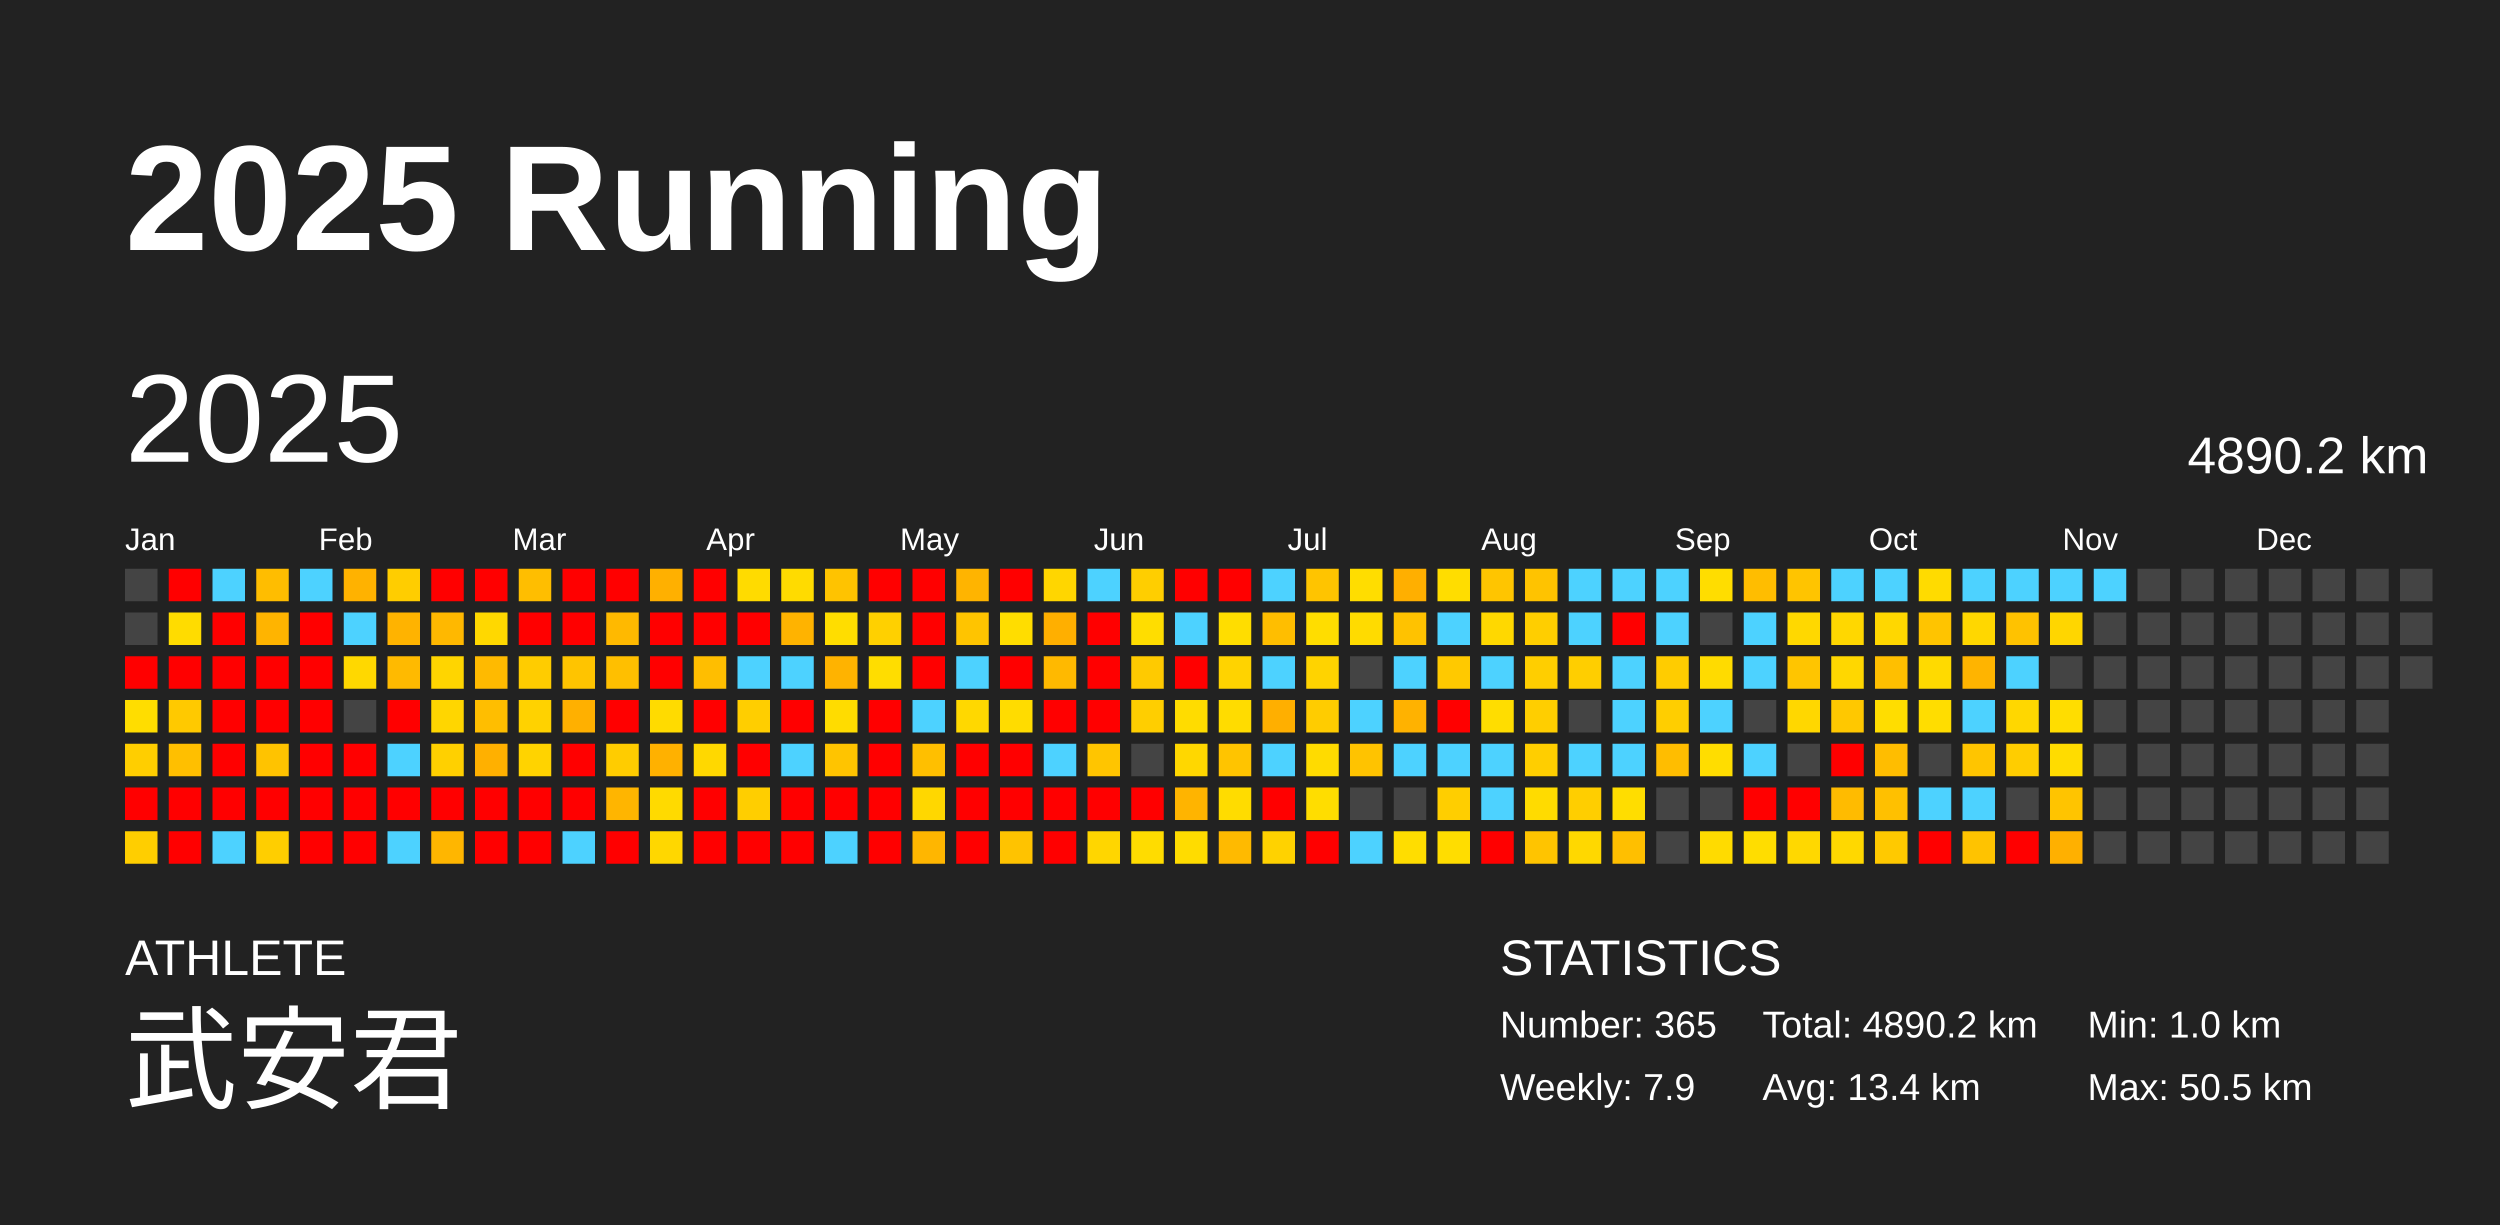
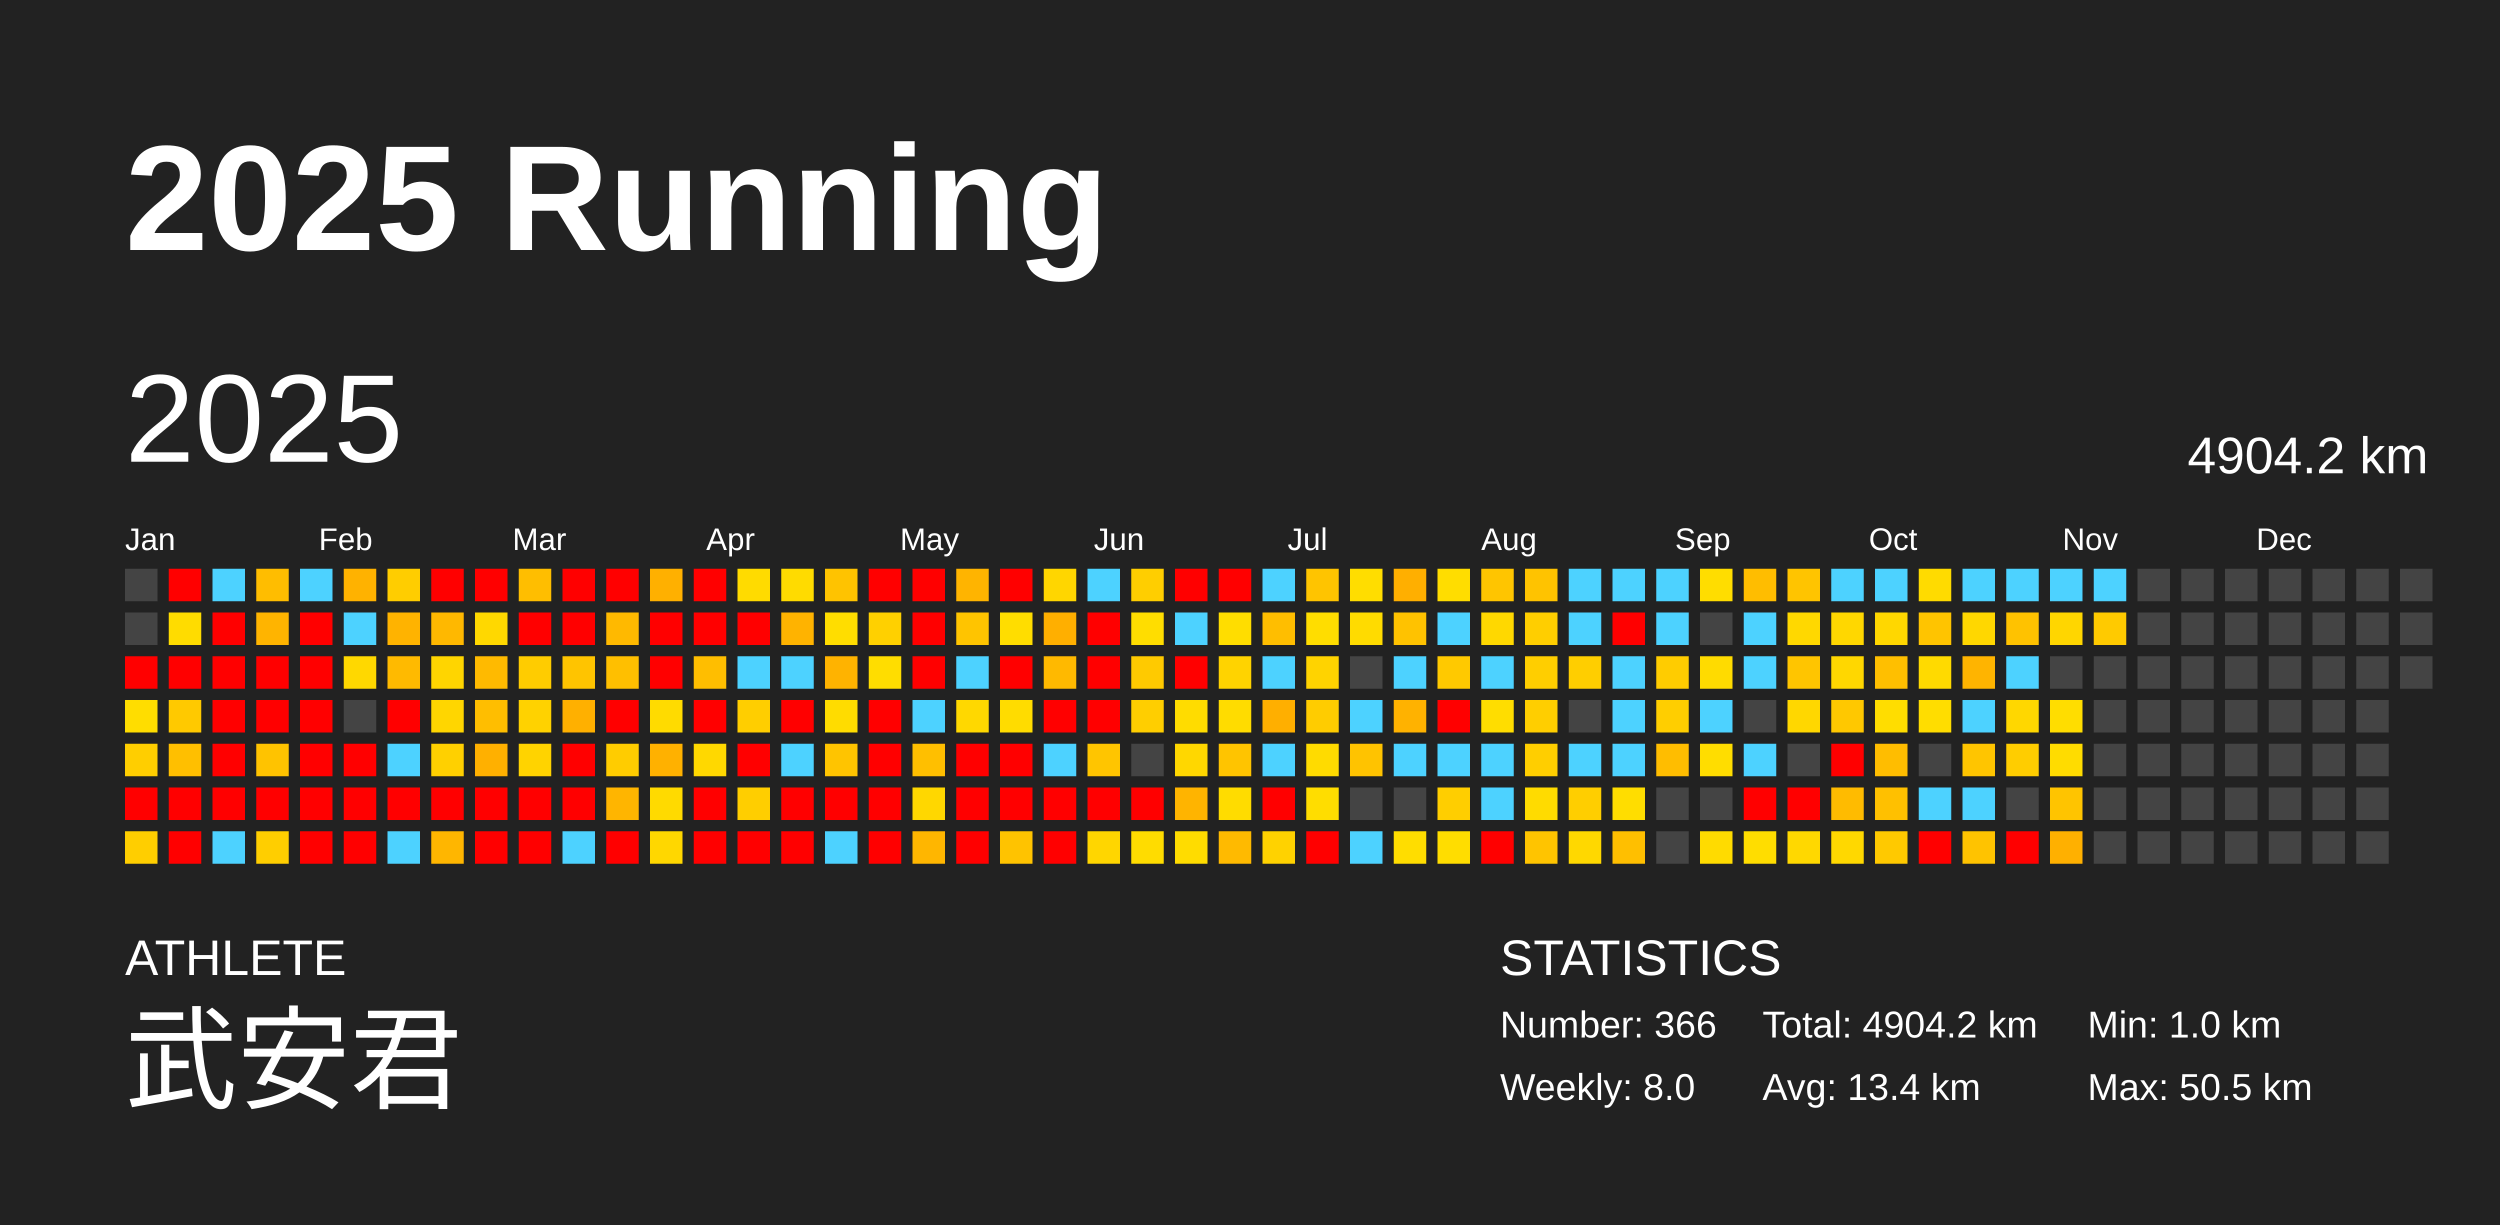
<svg xmlns="http://www.w3.org/2000/svg" baseProfile="full" height="98mm" version="1.1" viewBox="0,0,200,98" width="200mm">
  <defs />
  <rect fill="#222222" height="98" width="200" x="0" y="0" />
  <text fill="#FFFFFF" style="font-size:12px; font-family:Arial; font-weight:bold;" x="10" y="20">2025 Running</text>
  <text fill="#FFFFFF" style="font-size:4px; font-family:Arial" x="10" y="78">ATHLETE</text>
  <text fill="#FFFFFF" style="font-size:9px; font-family:Arial" x="10" y="88">武安君</text>
  <text fill="#FFFFFF" style="font-size:4px; font-family:Arial" x="120" y="78">STATISTICS</text>
-   <text fill="#FFFFFF" style="font-size:3px; font-family:Arial" x="120" y="83">Number: 365</text>
-   <text fill="#FFFFFF" style="font-size:3px; font-family:Arial" x="120" y="88">Weekly: 7.9</text>
-   <text fill="#FFFFFF" style="font-size:3px; font-family:Arial" x="141" y="83">Total: 4890.2 km</text>
+   <text fill="#FFFFFF" style="font-size:3px; font-family:Arial" x="120" y="83">Number: 366</text>
+   <text fill="#FFFFFF" style="font-size:3px; font-family:Arial" x="120" y="88">Weekly: 8.0</text>
+   <text fill="#FFFFFF" style="font-size:3px; font-family:Arial" x="141" y="83">Total: 4904.2 km</text>
  <text fill="#FFFFFF" style="font-size:3px; font-family:Arial" x="141" y="88">Avg: 13.4 km</text>
  <text fill="#FFFFFF" style="font-size:3px; font-family:Arial" x="167" y="83">Min: 1.0 km</text>
  <text fill="#FFFFFF" style="font-size:3px; font-family:Arial" x="167" y="88">Max: 50.5 km</text>
  <text dominant-baseline="hanging" fill="#FFFFFF" style="font-size:10.0px; font-family:Arial;" x="10" y="30">2025</text>
-   <text dominant-baseline="hanging" fill="#FFFFFF" style="font-size:4.125px; font-family:Arial;" x="175" y="35">4890.2 km</text>
+   <text dominant-baseline="hanging" fill="#FFFFFF" style="font-size:4.125px; font-family:Arial;" x="175" y="35">4904.2 km</text>
  <text fill="#FFFFFF" style="font-size:2.5px; font-family:Arial" x="10.0" y="44">Jan</text>
  <text fill="#FFFFFF" style="font-size:2.5px; font-family:Arial" x="25.5" y="44">Feb</text>
  <text fill="#FFFFFF" style="font-size:2.5px; font-family:Arial" x="41.0" y="44">Mar</text>
  <text fill="#FFFFFF" style="font-size:2.5px; font-family:Arial" x="56.5" y="44">Apr</text>
  <text fill="#FFFFFF" style="font-size:2.5px; font-family:Arial" x="72.0" y="44">May</text>
  <text fill="#FFFFFF" style="font-size:2.5px; font-family:Arial" x="87.5" y="44">Jun</text>
  <text fill="#FFFFFF" style="font-size:2.5px; font-family:Arial" x="103.0" y="44">Jul</text>
  <text fill="#FFFFFF" style="font-size:2.5px; font-family:Arial" x="118.5" y="44">Aug</text>
  <text fill="#FFFFFF" style="font-size:2.5px; font-family:Arial" x="134.0" y="44">Sep</text>
  <text fill="#FFFFFF" style="font-size:2.5px; font-family:Arial" x="149.5" y="44">Oct</text>
  <text fill="#FFFFFF" style="font-size:2.5px; font-family:Arial" x="165.0" y="44">Nov</text>
  <text fill="#FFFFFF" style="font-size:2.5px; font-family:Arial" x="180.5" y="44">Dec</text>
  <rect fill="#444444" height="2.6" width="2.6" x="10.0" y="45.5" />
  <rect fill="#444444" height="2.6" width="2.6" x="10.0" y="49.0" />
  <rect fill="red" height="2.6" width="2.6" x="10.0" y="52.5" />
  <rect fill="#ffdd00" height="2.6" width="2.6" x="10.0" y="56.0" />
  <rect fill="#ffce00" height="2.6" width="2.6" x="10.0" y="59.5" />
  <rect fill="red" height="2.6" width="2.6" x="10.0" y="63.0" />
  <rect fill="#ffce00" height="2.6" width="2.6" x="10.0" y="66.5" />
  <rect fill="red" height="2.6" width="2.6" x="13.5" y="45.5" />
  <rect fill="#ffdc00" height="2.6" width="2.6" x="13.5" y="49.0" />
  <rect fill="red" height="2.6" width="2.6" x="13.5" y="52.5" />
  <rect fill="#ffc900" height="2.6" width="2.6" x="13.5" y="56.0" />
  <rect fill="#ffbf00" height="2.6" width="2.6" x="13.5" y="59.5" />
  <rect fill="red" height="2.6" width="2.6" x="13.5" y="63.0" />
  <rect fill="red" height="2.6" width="2.6" x="13.5" y="66.5" />
  <rect fill="#4dd2ff" height="2.6" width="2.6" x="17.0" y="45.5" />
  <rect fill="red" height="2.6" width="2.6" x="17.0" y="49.0" />
  <rect fill="red" height="2.6" width="2.6" x="17.0" y="52.5" />
  <rect fill="red" height="2.6" width="2.6" x="17.0" y="56.0" />
  <rect fill="red" height="2.6" width="2.6" x="17.0" y="59.5" />
  <rect fill="red" height="2.6" width="2.6" x="17.0" y="63.0" />
  <rect fill="#4dd2ff" height="2.6" width="2.6" x="17.0" y="66.5" />
  <rect fill="#ffbd00" height="2.6" width="2.6" x="20.5" y="45.5" />
  <rect fill="#ffb400" height="2.6" width="2.6" x="20.5" y="49.0" />
  <rect fill="red" height="2.6" width="2.6" x="20.5" y="52.5" />
  <rect fill="red" height="2.6" width="2.6" x="20.5" y="56.0" />
  <rect fill="#ffc300" height="2.6" width="2.6" x="20.5" y="59.5" />
  <rect fill="red" height="2.6" width="2.6" x="20.5" y="63.0" />
  <rect fill="#ffce00" height="2.6" width="2.6" x="20.5" y="66.5" />
  <rect fill="#4dd2ff" height="2.6" width="2.6" x="24.0" y="45.5" />
  <rect fill="red" height="2.6" width="2.6" x="24.0" y="49.0" />
  <rect fill="red" height="2.6" width="2.6" x="24.0" y="52.5" />
  <rect fill="red" height="2.6" width="2.6" x="24.0" y="56.0" />
  <rect fill="red" height="2.6" width="2.6" x="24.0" y="59.5" />
  <rect fill="red" height="2.6" width="2.6" x="24.0" y="63.0" />
  <rect fill="red" height="2.6" width="2.6" x="24.0" y="66.5" />
  <rect fill="#ffb200" height="2.6" width="2.6" x="27.5" y="45.5" />
  <rect fill="#4dd2ff" height="2.6" width="2.6" x="27.5" y="49.0" />
  <rect fill="#ffd800" height="2.6" width="2.6" x="27.5" y="52.5" />
  <rect fill="#444444" height="2.6" width="2.6" x="27.5" y="56.0" />
  <rect fill="red" height="2.6" width="2.6" x="27.5" y="59.5" />
  <rect fill="red" height="2.6" width="2.6" x="27.5" y="63.0" />
  <rect fill="red" height="2.6" width="2.6" x="27.5" y="66.5" />
  <rect fill="#ffcd00" height="2.6" width="2.6" x="31.0" y="45.5" />
  <rect fill="#ffb300" height="2.6" width="2.6" x="31.0" y="49.0" />
  <rect fill="#ffba00" height="2.6" width="2.6" x="31.0" y="52.5" />
  <rect fill="red" height="2.6" width="2.6" x="31.0" y="56.0" />
  <rect fill="#4dd2ff" height="2.6" width="2.6" x="31.0" y="59.5" />
  <rect fill="red" height="2.6" width="2.6" x="31.0" y="63.0" />
  <rect fill="#4dd2ff" height="2.6" width="2.6" x="31.0" y="66.5" />
  <rect fill="red" height="2.6" width="2.6" x="34.5" y="45.5" />
  <rect fill="#ffb800" height="2.6" width="2.6" x="34.5" y="49.0" />
  <rect fill="#ffd500" height="2.6" width="2.6" x="34.5" y="52.5" />
  <rect fill="#ffd600" height="2.6" width="2.6" x="34.5" y="56.0" />
  <rect fill="#ffd000" height="2.6" width="2.6" x="34.5" y="59.5" />
  <rect fill="red" height="2.6" width="2.6" x="34.5" y="63.0" />
  <rect fill="#ffb600" height="2.6" width="2.6" x="34.5" y="66.5" />
  <rect fill="red" height="2.6" width="2.6" x="38.0" y="45.5" />
  <rect fill="#ffd800" height="2.6" width="2.6" x="38.0" y="49.0" />
  <rect fill="#ffba00" height="2.6" width="2.6" x="38.0" y="52.5" />
  <rect fill="#ffbe00" height="2.6" width="2.6" x="38.0" y="56.0" />
  <rect fill="#ffb000" height="2.6" width="2.6" x="38.0" y="59.5" />
  <rect fill="red" height="2.6" width="2.6" x="38.0" y="63.0" />
  <rect fill="red" height="2.6" width="2.6" x="38.0" y="66.5" />
  <rect fill="#ffbe00" height="2.6" width="2.6" x="41.5" y="45.5" />
  <rect fill="red" height="2.6" width="2.6" x="41.5" y="49.0" />
  <rect fill="#ffcc00" height="2.6" width="2.6" x="41.5" y="52.5" />
  <rect fill="#ffd200" height="2.6" width="2.6" x="41.5" y="56.0" />
  <rect fill="#ffd300" height="2.6" width="2.6" x="41.5" y="59.5" />
  <rect fill="red" height="2.6" width="2.6" x="41.5" y="63.0" />
  <rect fill="red" height="2.6" width="2.6" x="41.5" y="66.5" />
  <rect fill="red" height="2.6" width="2.6" x="45.0" y="45.5" />
  <rect fill="red" height="2.6" width="2.6" x="45.0" y="49.0" />
  <rect fill="#ffc400" height="2.6" width="2.6" x="45.0" y="52.5" />
  <rect fill="#ffb000" height="2.6" width="2.6" x="45.0" y="56.0" />
  <rect fill="red" height="2.6" width="2.6" x="45.0" y="59.5" />
  <rect fill="red" height="2.6" width="2.6" x="45.0" y="63.0" />
  <rect fill="#4dd2ff" height="2.6" width="2.6" x="45.0" y="66.5" />
  <rect fill="red" height="2.6" width="2.6" x="48.5" y="45.5" />
  <rect fill="#ffb900" height="2.6" width="2.6" x="48.5" y="49.0" />
  <rect fill="#ffbf00" height="2.6" width="2.6" x="48.5" y="52.5" />
  <rect fill="red" height="2.6" width="2.6" x="48.5" y="56.0" />
  <rect fill="#ffcc00" height="2.6" width="2.6" x="48.5" y="59.5" />
  <rect fill="#ffb500" height="2.6" width="2.6" x="48.5" y="63.0" />
  <rect fill="red" height="2.6" width="2.6" x="48.5" y="66.5" />
  <rect fill="#ffb000" height="2.6" width="2.6" x="52.0" y="45.5" />
  <rect fill="red" height="2.6" width="2.6" x="52.0" y="49.0" />
  <rect fill="red" height="2.6" width="2.6" x="52.0" y="52.5" />
  <rect fill="#ffdb00" height="2.6" width="2.6" x="52.0" y="56.0" />
  <rect fill="#ffb100" height="2.6" width="2.6" x="52.0" y="59.5" />
  <rect fill="#ffda00" height="2.6" width="2.6" x="52.0" y="63.0" />
  <rect fill="#ffd700" height="2.6" width="2.6" x="52.0" y="66.5" />
  <rect fill="red" height="2.6" width="2.6" x="55.5" y="45.5" />
  <rect fill="red" height="2.6" width="2.6" x="55.5" y="49.0" />
  <rect fill="#ffbe00" height="2.6" width="2.6" x="55.5" y="52.5" />
  <rect fill="red" height="2.6" width="2.6" x="55.5" y="56.0" />
  <rect fill="#ffd800" height="2.6" width="2.6" x="55.5" y="59.5" />
  <rect fill="red" height="2.6" width="2.6" x="55.5" y="63.0" />
  <rect fill="red" height="2.6" width="2.6" x="55.5" y="66.5" />
  <rect fill="#ffdb00" height="2.6" width="2.6" x="59.0" y="45.5" />
  <rect fill="red" height="2.6" width="2.6" x="59.0" y="49.0" />
  <rect fill="#4dd2ff" height="2.6" width="2.6" x="59.0" y="52.5" />
  <rect fill="#ffce00" height="2.6" width="2.6" x="59.0" y="56.0" />
  <rect fill="red" height="2.6" width="2.6" x="59.0" y="59.5" />
  <rect fill="#ffce00" height="2.6" width="2.6" x="59.0" y="63.0" />
  <rect fill="red" height="2.6" width="2.6" x="59.0" y="66.5" />
  <rect fill="#ffdb00" height="2.6" width="2.6" x="62.5" y="45.5" />
  <rect fill="#ffb300" height="2.6" width="2.6" x="62.5" y="49.0" />
  <rect fill="#4dd2ff" height="2.6" width="2.6" x="62.5" y="52.5" />
  <rect fill="red" height="2.6" width="2.6" x="62.5" y="56.0" />
  <rect fill="#4dd2ff" height="2.6" width="2.6" x="62.5" y="59.5" />
  <rect fill="red" height="2.6" width="2.6" x="62.5" y="63.0" />
  <rect fill="red" height="2.6" width="2.6" x="62.5" y="66.5" />
  <rect fill="#ffc300" height="2.6" width="2.6" x="66.0" y="45.5" />
  <rect fill="#ffdd00" height="2.6" width="2.6" x="66.0" y="49.0" />
  <rect fill="#ffb300" height="2.6" width="2.6" x="66.0" y="52.5" />
  <rect fill="#ffdc00" height="2.6" width="2.6" x="66.0" y="56.0" />
  <rect fill="#ffc400" height="2.6" width="2.6" x="66.0" y="59.5" />
  <rect fill="red" height="2.6" width="2.6" x="66.0" y="63.0" />
  <rect fill="#4dd2ff" height="2.6" width="2.6" x="66.0" y="66.5" />
  <rect fill="red" height="2.6" width="2.6" x="69.5" y="45.5" />
  <rect fill="#ffd000" height="2.6" width="2.6" x="69.5" y="49.0" />
  <rect fill="#ffdd00" height="2.6" width="2.6" x="69.5" y="52.5" />
  <rect fill="red" height="2.6" width="2.6" x="69.5" y="56.0" />
  <rect fill="red" height="2.6" width="2.6" x="69.5" y="59.5" />
  <rect fill="red" height="2.6" width="2.6" x="69.5" y="63.0" />
  <rect fill="red" height="2.6" width="2.6" x="69.5" y="66.5" />
  <rect fill="red" height="2.6" width="2.6" x="73.0" y="45.5" />
  <rect fill="red" height="2.6" width="2.6" x="73.0" y="49.0" />
  <rect fill="red" height="2.6" width="2.6" x="73.0" y="52.5" />
  <rect fill="#4dd2ff" height="2.6" width="2.6" x="73.0" y="56.0" />
  <rect fill="#ffbf00" height="2.6" width="2.6" x="73.0" y="59.5" />
  <rect fill="#ffd700" height="2.6" width="2.6" x="73.0" y="63.0" />
  <rect fill="#ffb600" height="2.6" width="2.6" x="73.0" y="66.5" />
  <rect fill="#ffb400" height="2.6" width="2.6" x="76.5" y="45.5" />
  <rect fill="#ffc400" height="2.6" width="2.6" x="76.5" y="49.0" />
  <rect fill="#4dd2ff" height="2.6" width="2.6" x="76.5" y="52.5" />
  <rect fill="#ffd800" height="2.6" width="2.6" x="76.5" y="56.0" />
  <rect fill="red" height="2.6" width="2.6" x="76.5" y="59.5" />
  <rect fill="red" height="2.6" width="2.6" x="76.5" y="63.0" />
  <rect fill="red" height="2.6" width="2.6" x="76.5" y="66.5" />
  <rect fill="red" height="2.6" width="2.6" x="80.0" y="45.5" />
  <rect fill="#ffdd00" height="2.6" width="2.6" x="80.0" y="49.0" />
  <rect fill="red" height="2.6" width="2.6" x="80.0" y="52.5" />
  <rect fill="#ffdc00" height="2.6" width="2.6" x="80.0" y="56.0" />
  <rect fill="red" height="2.6" width="2.6" x="80.0" y="59.5" />
  <rect fill="red" height="2.6" width="2.6" x="80.0" y="63.0" />
  <rect fill="#ffc300" height="2.6" width="2.6" x="80.0" y="66.5" />
  <rect fill="#ffd600" height="2.6" width="2.6" x="83.5" y="45.5" />
  <rect fill="#ffaf00" height="2.6" width="2.6" x="83.5" y="49.0" />
  <rect fill="#ffb900" height="2.6" width="2.6" x="83.5" y="52.5" />
  <rect fill="red" height="2.6" width="2.6" x="83.5" y="56.0" />
  <rect fill="#4dd2ff" height="2.6" width="2.6" x="83.5" y="59.5" />
  <rect fill="red" height="2.6" width="2.6" x="83.5" y="63.0" />
  <rect fill="red" height="2.6" width="2.6" x="83.5" y="66.5" />
  <rect fill="#4dd2ff" height="2.6" width="2.6" x="87.0" y="45.5" />
  <rect fill="red" height="2.6" width="2.6" x="87.0" y="49.0" />
  <rect fill="red" height="2.6" width="2.6" x="87.0" y="52.5" />
  <rect fill="red" height="2.6" width="2.6" x="87.0" y="56.0" />
  <rect fill="#ffc500" height="2.6" width="2.6" x="87.0" y="59.5" />
  <rect fill="red" height="2.6" width="2.6" x="87.0" y="63.0" />
  <rect fill="#ffd600" height="2.6" width="2.6" x="87.0" y="66.5" />
  <rect fill="#ffce00" height="2.6" width="2.6" x="90.5" y="45.5" />
  <rect fill="#ffdd00" height="2.6" width="2.6" x="90.5" y="49.0" />
  <rect fill="#ffca00" height="2.6" width="2.6" x="90.5" y="52.5" />
  <rect fill="#ffce00" height="2.6" width="2.6" x="90.5" y="56.0" />
  <rect fill="#444444" height="2.6" width="2.6" x="90.5" y="59.5" />
  <rect fill="red" height="2.6" width="2.6" x="90.5" y="63.0" />
  <rect fill="#ffdc00" height="2.6" width="2.6" x="90.5" y="66.5" />
  <rect fill="red" height="2.6" width="2.6" x="94.0" y="45.5" />
  <rect fill="#4dd2ff" height="2.6" width="2.6" x="94.0" y="49.0" />
  <rect fill="red" height="2.6" width="2.6" x="94.0" y="52.5" />
  <rect fill="#ffdc00" height="2.6" width="2.6" x="94.0" y="56.0" />
  <rect fill="#ffd700" height="2.6" width="2.6" x="94.0" y="59.5" />
  <rect fill="#ffb400" height="2.6" width="2.6" x="94.0" y="63.0" />
  <rect fill="#ffdc00" height="2.6" width="2.6" x="94.0" y="66.5" />
  <rect fill="red" height="2.6" width="2.6" x="97.5" y="45.5" />
  <rect fill="#ffdd00" height="2.6" width="2.6" x="97.5" y="49.0" />
  <rect fill="#ffd300" height="2.6" width="2.6" x="97.5" y="52.5" />
  <rect fill="#ffdc00" height="2.6" width="2.6" x="97.5" y="56.0" />
  <rect fill="#ffc400" height="2.6" width="2.6" x="97.5" y="59.5" />
  <rect fill="#ffdc00" height="2.6" width="2.6" x="97.5" y="63.0" />
  <rect fill="#ffba00" height="2.6" width="2.6" x="97.5" y="66.5" />
  <rect fill="#4dd2ff" height="2.6" width="2.6" x="101.0" y="45.5" />
  <rect fill="#ffbe00" height="2.6" width="2.6" x="101.0" y="49.0" />
  <rect fill="#4dd2ff" height="2.6" width="2.6" x="101.0" y="52.5" />
  <rect fill="#ffaf00" height="2.6" width="2.6" x="101.0" y="56.0" />
  <rect fill="#4dd2ff" height="2.6" width="2.6" x="101.0" y="59.5" />
  <rect fill="red" height="2.6" width="2.6" x="101.0" y="63.0" />
  <rect fill="#ffd200" height="2.6" width="2.6" x="101.0" y="66.5" />
  <rect fill="#ffc400" height="2.6" width="2.6" x="104.5" y="45.5" />
  <rect fill="#ffdd00" height="2.6" width="2.6" x="104.5" y="49.0" />
  <rect fill="#ffd300" height="2.6" width="2.6" x="104.5" y="52.5" />
  <rect fill="#ffcc00" height="2.6" width="2.6" x="104.5" y="56.0" />
  <rect fill="#ffdb00" height="2.6" width="2.6" x="104.5" y="59.5" />
  <rect fill="#ffdd00" height="2.6" width="2.6" x="104.5" y="63.0" />
  <rect fill="red" height="2.6" width="2.6" x="104.5" y="66.5" />
  <rect fill="#ffdd00" height="2.6" width="2.6" x="108.0" y="45.5" />
  <rect fill="#ffdb00" height="2.6" width="2.6" x="108.0" y="49.0" />
  <rect fill="#444444" height="2.6" width="2.6" x="108.0" y="52.5" />
  <rect fill="#4dd2ff" height="2.6" width="2.6" x="108.0" y="56.0" />
  <rect fill="#ffc300" height="2.6" width="2.6" x="108.0" y="59.5" />
  <rect fill="#444444" height="2.6" width="2.6" x="108.0" y="63.0" />
  <rect fill="#4dd2ff" height="2.6" width="2.6" x="108.0" y="66.5" />
  <rect fill="#ffaf00" height="2.6" width="2.6" x="111.5" y="45.5" />
  <rect fill="#ffc200" height="2.6" width="2.6" x="111.5" y="49.0" />
  <rect fill="#4dd2ff" height="2.6" width="2.6" x="111.5" y="52.5" />
  <rect fill="#ffb200" height="2.6" width="2.6" x="111.5" y="56.0" />
  <rect fill="#4dd2ff" height="2.6" width="2.6" x="111.5" y="59.5" />
  <rect fill="#444444" height="2.6" width="2.6" x="111.5" y="63.0" />
  <rect fill="#ffdd00" height="2.6" width="2.6" x="111.5" y="66.5" />
  <rect fill="#ffdd00" height="2.6" width="2.6" x="115.0" y="45.5" />
  <rect fill="#4dd2ff" height="2.6" width="2.6" x="115.0" y="49.0" />
  <rect fill="#ffc900" height="2.6" width="2.6" x="115.0" y="52.5" />
  <rect fill="red" height="2.6" width="2.6" x="115.0" y="56.0" />
  <rect fill="#4dd2ff" height="2.6" width="2.6" x="115.0" y="59.5" />
  <rect fill="#ffce00" height="2.6" width="2.6" x="115.0" y="63.0" />
  <rect fill="#ffdd00" height="2.6" width="2.6" x="115.0" y="66.5" />
  <rect fill="#ffc500" height="2.6" width="2.6" x="118.5" y="45.5" />
  <rect fill="#ffd800" height="2.6" width="2.6" x="118.5" y="49.0" />
  <rect fill="#4dd2ff" height="2.6" width="2.6" x="118.5" y="52.5" />
  <rect fill="#ffdd00" height="2.6" width="2.6" x="118.5" y="56.0" />
  <rect fill="#4dd2ff" height="2.6" width="2.6" x="118.5" y="59.5" />
  <rect fill="#4dd2ff" height="2.6" width="2.6" x="118.5" y="63.0" />
  <rect fill="red" height="2.6" width="2.6" x="118.5" y="66.5" />
  <rect fill="#ffc300" height="2.6" width="2.6" x="122.0" y="45.5" />
  <rect fill="#ffce00" height="2.6" width="2.6" x="122.0" y="49.0" />
  <rect fill="#ffce00" height="2.6" width="2.6" x="122.0" y="52.5" />
  <rect fill="#ffce00" height="2.6" width="2.6" x="122.0" y="56.0" />
  <rect fill="#ffce00" height="2.6" width="2.6" x="122.0" y="59.5" />
  <rect fill="#ffdb00" height="2.6" width="2.6" x="122.0" y="63.0" />
  <rect fill="#ffc400" height="2.6" width="2.6" x="122.0" y="66.5" />
  <rect fill="#4dd2ff" height="2.6" width="2.6" x="125.5" y="45.5" />
  <rect fill="#4dd2ff" height="2.6" width="2.6" x="125.5" y="49.0" />
  <rect fill="#ffce00" height="2.6" width="2.6" x="125.5" y="52.5" />
  <rect fill="#444444" height="2.6" width="2.6" x="125.5" y="56.0" />
  <rect fill="#4dd2ff" height="2.6" width="2.6" x="125.5" y="59.5" />
  <rect fill="#ffce00" height="2.6" width="2.6" x="125.5" y="63.0" />
  <rect fill="#ffd800" height="2.6" width="2.6" x="125.5" y="66.5" />
  <rect fill="#4dd2ff" height="2.6" width="2.6" x="129.0" y="45.5" />
  <rect fill="red" height="2.6" width="2.6" x="129.0" y="49.0" />
  <rect fill="#4dd2ff" height="2.6" width="2.6" x="129.0" y="52.5" />
  <rect fill="#4dd2ff" height="2.6" width="2.6" x="129.0" y="56.0" />
  <rect fill="#4dd2ff" height="2.6" width="2.6" x="129.0" y="59.5" />
  <rect fill="#ffdd00" height="2.6" width="2.6" x="129.0" y="63.0" />
  <rect fill="#ffbf00" height="2.6" width="2.6" x="129.0" y="66.5" />
  <rect fill="#4dd2ff" height="2.6" width="2.6" x="132.5" y="45.5" />
  <rect fill="#4dd2ff" height="2.6" width="2.6" x="132.5" y="49.0" />
  <rect fill="#ffcc00" height="2.6" width="2.6" x="132.5" y="52.5" />
  <rect fill="#ffce00" height="2.6" width="2.6" x="132.5" y="56.0" />
  <rect fill="#ffbd00" height="2.6" width="2.6" x="132.5" y="59.5" />
  <rect fill="#444444" height="2.6" width="2.6" x="132.5" y="63.0" />
  <rect fill="#444444" height="2.6" width="2.6" x="132.5" y="66.5" />
  <rect fill="#ffdd00" height="2.6" width="2.6" x="136.0" y="45.5" />
  <rect fill="#444444" height="2.6" width="2.6" x="136.0" y="49.0" />
  <rect fill="#ffdb00" height="2.6" width="2.6" x="136.0" y="52.5" />
  <rect fill="#4dd2ff" height="2.6" width="2.6" x="136.0" y="56.0" />
  <rect fill="#ffdd00" height="2.6" width="2.6" x="136.0" y="59.5" />
  <rect fill="#444444" height="2.6" width="2.6" x="136.0" y="63.0" />
  <rect fill="#ffdb00" height="2.6" width="2.6" x="136.0" y="66.5" />
  <rect fill="#ffbd00" height="2.6" width="2.6" x="139.5" y="45.5" />
  <rect fill="#4dd2ff" height="2.6" width="2.6" x="139.5" y="49.0" />
  <rect fill="#4dd2ff" height="2.6" width="2.6" x="139.5" y="52.5" />
  <rect fill="#444444" height="2.6" width="2.6" x="139.5" y="56.0" />
  <rect fill="#4dd2ff" height="2.6" width="2.6" x="139.5" y="59.5" />
  <rect fill="red" height="2.6" width="2.6" x="139.5" y="63.0" />
  <rect fill="#ffdd00" height="2.6" width="2.6" x="139.5" y="66.5" />
  <rect fill="#ffc400" height="2.6" width="2.6" x="143.0" y="45.5" />
  <rect fill="#ffd800" height="2.6" width="2.6" x="143.0" y="49.0" />
  <rect fill="#ffc500" height="2.6" width="2.6" x="143.0" y="52.5" />
  <rect fill="#ffd700" height="2.6" width="2.6" x="143.0" y="56.0" />
  <rect fill="#444444" height="2.6" width="2.6" x="143.0" y="59.5" />
  <rect fill="red" height="2.6" width="2.6" x="143.0" y="63.0" />
  <rect fill="#ffd800" height="2.6" width="2.6" x="143.0" y="66.5" />
  <rect fill="#4dd2ff" height="2.6" width="2.6" x="146.5" y="45.5" />
  <rect fill="#ffd700" height="2.6" width="2.6" x="146.5" y="49.0" />
  <rect fill="#ffd700" height="2.6" width="2.6" x="146.5" y="52.5" />
  <rect fill="#ffc800" height="2.6" width="2.6" x="146.5" y="56.0" />
  <rect fill="red" height="2.6" width="2.6" x="146.5" y="59.5" />
  <rect fill="#ffbb00" height="2.6" width="2.6" x="146.5" y="63.0" />
  <rect fill="#ffd800" height="2.6" width="2.6" x="146.5" y="66.5" />
  <rect fill="#4dd2ff" height="2.6" width="2.6" x="150.0" y="45.5" />
  <rect fill="#ffd700" height="2.6" width="2.6" x="150.0" y="49.0" />
  <rect fill="#ffbf00" height="2.6" width="2.6" x="150.0" y="52.5" />
  <rect fill="#ffdd00" height="2.6" width="2.6" x="150.0" y="56.0" />
  <rect fill="#ffbd00" height="2.6" width="2.6" x="150.0" y="59.5" />
  <rect fill="#ffc000" height="2.6" width="2.6" x="150.0" y="63.0" />
  <rect fill="#ffc900" height="2.6" width="2.6" x="150.0" y="66.5" />
  <rect fill="#ffdb00" height="2.6" width="2.6" x="153.5" y="45.5" />
  <rect fill="#ffc400" height="2.6" width="2.6" x="153.5" y="49.0" />
  <rect fill="#ffda00" height="2.6" width="2.6" x="153.5" y="52.5" />
  <rect fill="#ffdd00" height="2.6" width="2.6" x="153.5" y="56.0" />
  <rect fill="#444444" height="2.6" width="2.6" x="153.5" y="59.5" />
  <rect fill="#4dd2ff" height="2.6" width="2.6" x="153.5" y="63.0" />
  <rect fill="red" height="2.6" width="2.6" x="153.5" y="66.5" />
  <rect fill="#4dd2ff" height="2.6" width="2.6" x="157.0" y="45.5" />
  <rect fill="#ffd700" height="2.6" width="2.6" x="157.0" y="49.0" />
  <rect fill="#ffb400" height="2.6" width="2.6" x="157.0" y="52.5" />
  <rect fill="#4dd2ff" height="2.6" width="2.6" x="157.0" y="56.0" />
  <rect fill="#ffc500" height="2.6" width="2.6" x="157.0" y="59.5" />
  <rect fill="#4dd2ff" height="2.6" width="2.6" x="157.0" y="63.0" />
  <rect fill="#ffc300" height="2.6" width="2.6" x="157.0" y="66.5" />
  <rect fill="#4dd2ff" height="2.6" width="2.6" x="160.5" y="45.5" />
  <rect fill="#ffc200" height="2.6" width="2.6" x="160.5" y="49.0" />
  <rect fill="#4dd2ff" height="2.6" width="2.6" x="160.5" y="52.5" />
  <rect fill="#ffd700" height="2.6" width="2.6" x="160.5" y="56.0" />
  <rect fill="#ffcd00" height="2.6" width="2.6" x="160.5" y="59.5" />
  <rect fill="#444444" height="2.6" width="2.6" x="160.5" y="63.0" />
  <rect fill="red" height="2.6" width="2.6" x="160.5" y="66.5" />
  <rect fill="#4dd2ff" height="2.6" width="2.6" x="164.0" y="45.5" />
  <rect fill="#ffd600" height="2.6" width="2.6" x="164.0" y="49.0" />
  <rect fill="#444444" height="2.6" width="2.6" x="164.0" y="52.5" />
  <rect fill="#ffdd00" height="2.6" width="2.6" x="164.0" y="56.0" />
  <rect fill="#ffdc00" height="2.6" width="2.6" x="164.0" y="59.5" />
  <rect fill="#ffc400" height="2.6" width="2.6" x="164.0" y="63.0" />
  <rect fill="#ffb000" height="2.6" width="2.6" x="164.0" y="66.5" />
  <rect fill="#4dd2ff" height="2.6" width="2.6" x="167.5" y="45.5" />
-   <rect fill="#444444" height="2.6" width="2.6" x="167.5" y="49.0" />
+   <rect fill="#ffca00" height="2.6" width="2.6" x="167.5" y="49.0" />
  <rect fill="#444444" height="2.6" width="2.6" x="167.5" y="52.5" />
  <rect fill="#444444" height="2.6" width="2.6" x="167.5" y="56.0" />
  <rect fill="#444444" height="2.6" width="2.6" x="167.5" y="59.5" />
  <rect fill="#444444" height="2.6" width="2.6" x="167.5" y="63.0" />
  <rect fill="#444444" height="2.6" width="2.6" x="167.5" y="66.5" />
  <rect fill="#444444" height="2.6" width="2.6" x="171.0" y="45.5" />
  <rect fill="#444444" height="2.6" width="2.6" x="171.0" y="49.0" />
  <rect fill="#444444" height="2.6" width="2.6" x="171.0" y="52.5" />
  <rect fill="#444444" height="2.6" width="2.6" x="171.0" y="56.0" />
  <rect fill="#444444" height="2.6" width="2.6" x="171.0" y="59.5" />
  <rect fill="#444444" height="2.6" width="2.6" x="171.0" y="63.0" />
  <rect fill="#444444" height="2.6" width="2.6" x="171.0" y="66.5" />
  <rect fill="#444444" height="2.6" width="2.6" x="174.5" y="45.5" />
  <rect fill="#444444" height="2.6" width="2.6" x="174.5" y="49.0" />
  <rect fill="#444444" height="2.6" width="2.6" x="174.5" y="52.5" />
  <rect fill="#444444" height="2.6" width="2.6" x="174.5" y="56.0" />
  <rect fill="#444444" height="2.6" width="2.6" x="174.5" y="59.5" />
  <rect fill="#444444" height="2.6" width="2.6" x="174.5" y="63.0" />
  <rect fill="#444444" height="2.6" width="2.6" x="174.5" y="66.5" />
  <rect fill="#444444" height="2.6" width="2.6" x="178.0" y="45.5" />
  <rect fill="#444444" height="2.6" width="2.6" x="178.0" y="49.0" />
  <rect fill="#444444" height="2.6" width="2.6" x="178.0" y="52.5" />
  <rect fill="#444444" height="2.6" width="2.6" x="178.0" y="56.0" />
  <rect fill="#444444" height="2.6" width="2.6" x="178.0" y="59.5" />
  <rect fill="#444444" height="2.6" width="2.6" x="178.0" y="63.0" />
  <rect fill="#444444" height="2.6" width="2.6" x="178.0" y="66.5" />
  <rect fill="#444444" height="2.6" width="2.6" x="181.5" y="45.5" />
  <rect fill="#444444" height="2.6" width="2.6" x="181.5" y="49.0" />
  <rect fill="#444444" height="2.6" width="2.6" x="181.5" y="52.5" />
  <rect fill="#444444" height="2.6" width="2.6" x="181.5" y="56.0" />
  <rect fill="#444444" height="2.6" width="2.6" x="181.5" y="59.5" />
  <rect fill="#444444" height="2.6" width="2.6" x="181.5" y="63.0" />
  <rect fill="#444444" height="2.6" width="2.6" x="181.5" y="66.5" />
  <rect fill="#444444" height="2.6" width="2.6" x="185.0" y="45.5" />
  <rect fill="#444444" height="2.6" width="2.6" x="185.0" y="49.0" />
  <rect fill="#444444" height="2.6" width="2.6" x="185.0" y="52.5" />
  <rect fill="#444444" height="2.6" width="2.6" x="185.0" y="56.0" />
  <rect fill="#444444" height="2.6" width="2.6" x="185.0" y="59.5" />
  <rect fill="#444444" height="2.6" width="2.6" x="185.0" y="63.0" />
  <rect fill="#444444" height="2.6" width="2.6" x="185.0" y="66.5" />
  <rect fill="#444444" height="2.6" width="2.6" x="188.5" y="45.5" />
  <rect fill="#444444" height="2.6" width="2.6" x="188.5" y="49.0" />
  <rect fill="#444444" height="2.6" width="2.6" x="188.5" y="52.5" />
  <rect fill="#444444" height="2.6" width="2.6" x="188.5" y="56.0" />
  <rect fill="#444444" height="2.6" width="2.6" x="188.5" y="59.5" />
  <rect fill="#444444" height="2.6" width="2.6" x="188.5" y="63.0" />
  <rect fill="#444444" height="2.6" width="2.6" x="188.5" y="66.5" />
  <rect fill="#444444" height="2.6" width="2.6" x="192.0" y="45.5" />
  <rect fill="#444444" height="2.6" width="2.6" x="192.0" y="49.0" />
  <rect fill="#444444" height="2.6" width="2.6" x="192.0" y="52.5" />
</svg>
